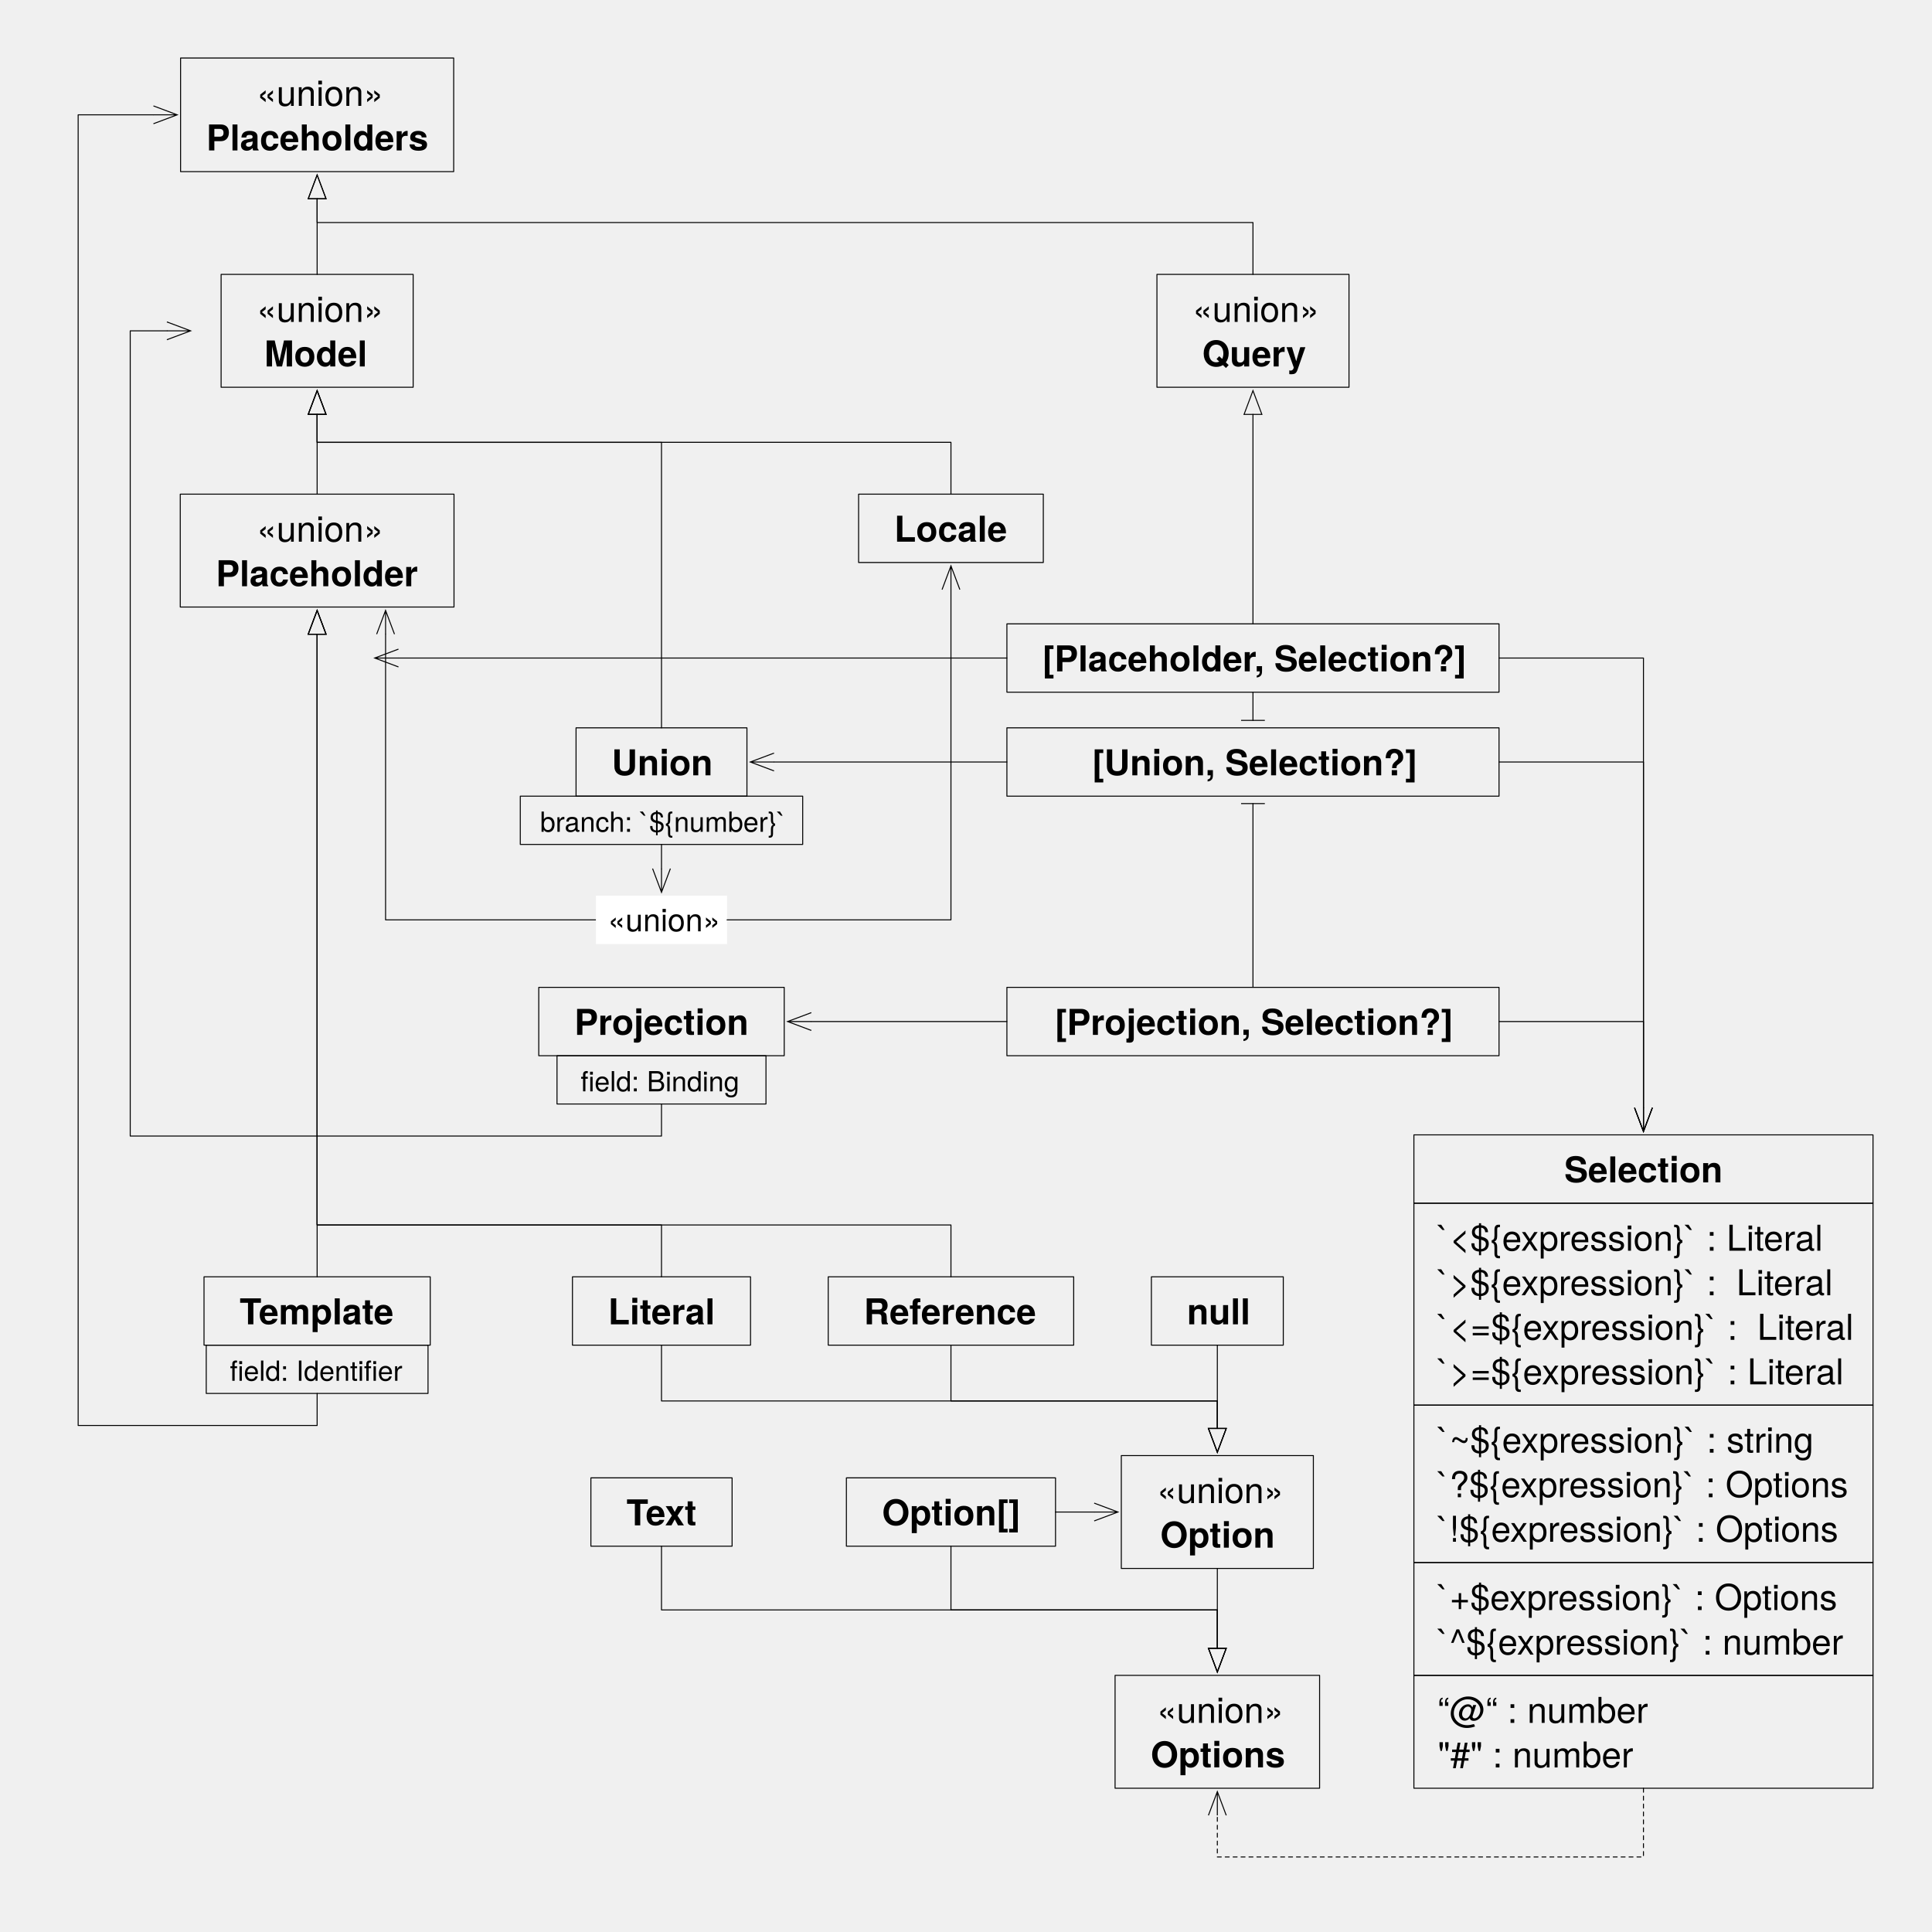
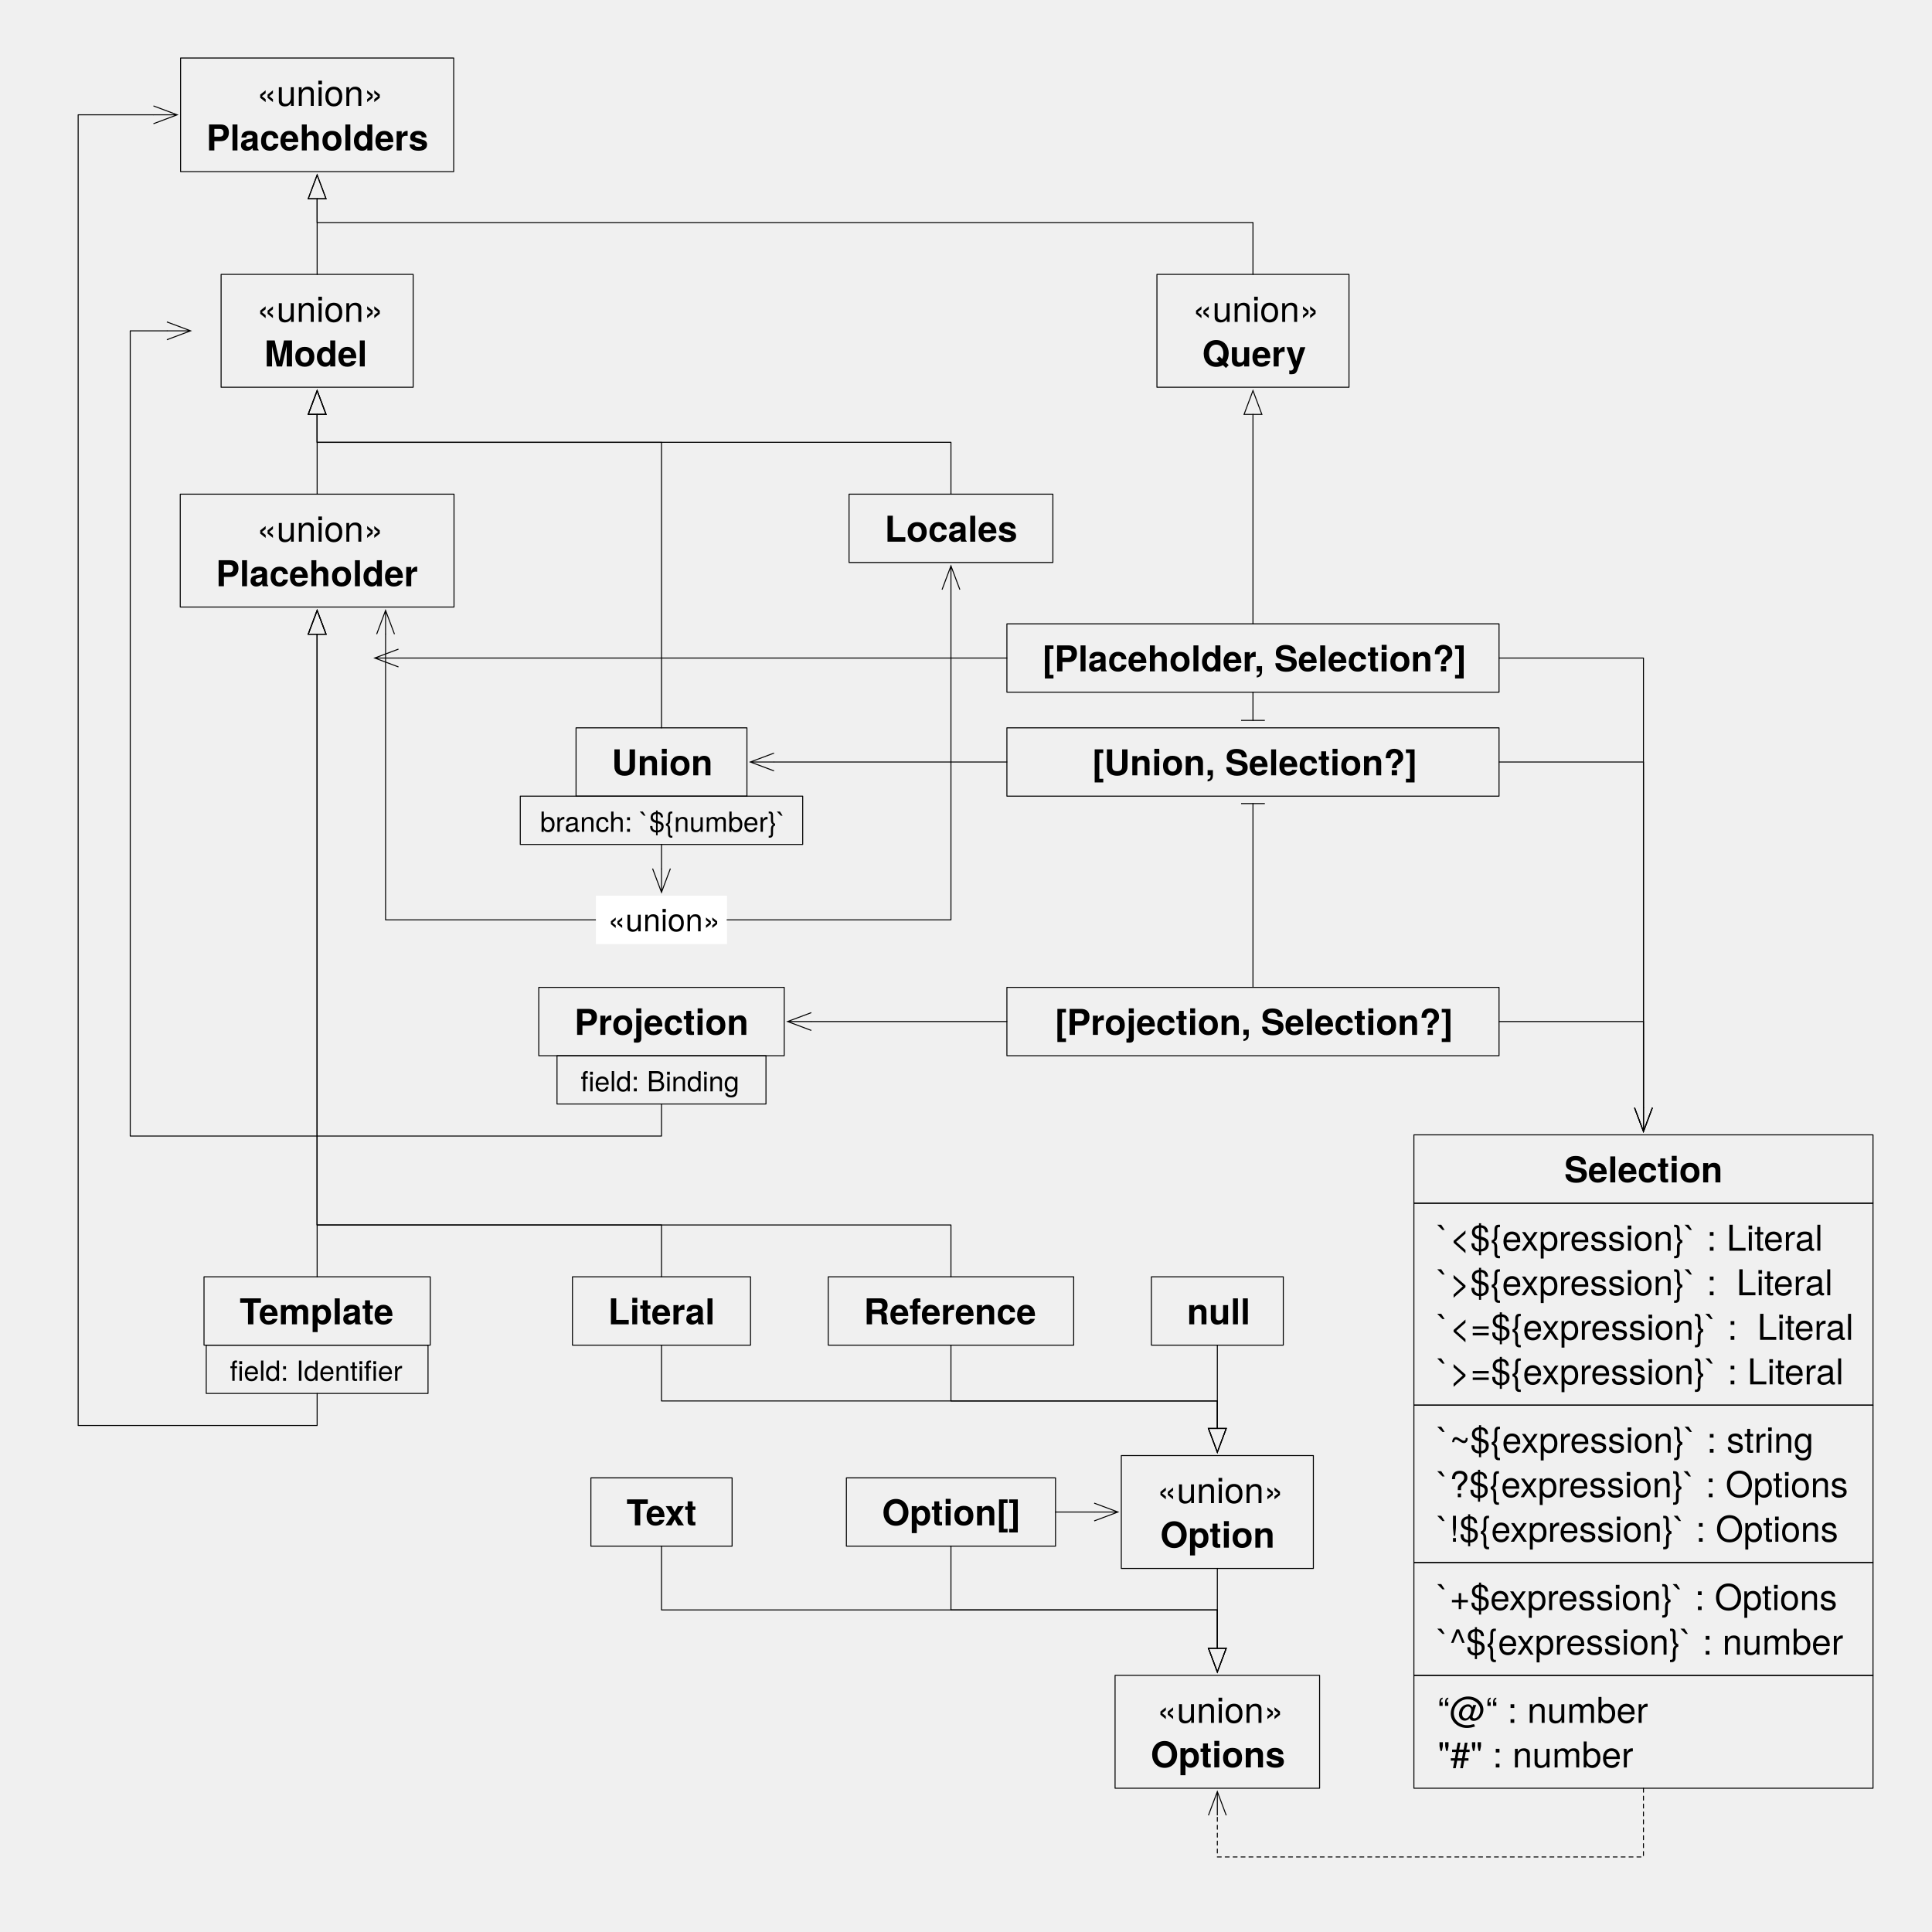
<svg xmlns="http://www.w3.org/2000/svg" version="1.1" viewBox="-602 82 488 488" width="488" height="488">
  <defs>
    <marker orient="auto" overflow="visible" markerUnits="strokeWidth" id="StickArrow_Marker" stroke-linejoin="miter" stroke-miterlimit="10" viewBox="-1 -10 26 20" markerWidth="26" markerHeight="20" color="black">
      <g>
        <path d="M 24 0 L 0 0 M 0 -9 L 24 0 L 0 9" fill="none" stroke="currentColor" stroke-width="1" />
      </g>
    </marker>
    <marker orient="auto" overflow="visible" markerUnits="strokeWidth" id="Arrow_Marker" stroke-linejoin="miter" stroke-miterlimit="10" viewBox="-1 -10 26 20" markerWidth="26" markerHeight="20" color="black">
      <g>
        <path d="M 24 0 L 0 -9 L 0 9 Z" fill="none" stroke="currentColor" stroke-width="1" />
      </g>
    </marker>
    <marker orient="auto" overflow="visible" markerUnits="strokeWidth" id="NegativeControls_Marker" stroke-linejoin="miter" stroke-miterlimit="10" viewBox="-1 -13 2 26" markerWidth="2" markerHeight="26" color="black">
      <g>
        <line x1="0" y1="-12" x2="0" y2="12" fill="none" stroke="currentColor" stroke-width="1" />
      </g>
    </marker>
  </defs>
-   <g id="template" stroke-opacity="1" stroke-dasharray="none" fill-opacity="1" fill="none" stroke="none">
+   <g id="template" stroke="none" stroke-opacity="1" stroke-dasharray="none" fill-opacity="1" fill="none">
    <g id="template_Layer_1">
      <g id="Graphic_1853">
        <rect x="-347.67" y="239.578" width="124.308" height="17.261" stroke="black" stroke-linecap="round" stroke-linejoin="round" stroke-width=".25" />
        <text transform="translate(-338.6699 242.5782)" fill="black">
          <tspan font-family="Helvetica Neue" font-weight="bold" font-size="9" fill="black" x="4618528e-19" y="9" xml:space="preserve">[Placeholder, Selection?]</tspan>
        </text>
      </g>
      <g id="Group_1768">
        <g id="Group_1770">
          <g id="Graphic_1771">
            <rect x="-456.497" y="265.839" width="43.164" height="17.261" stroke="black" stroke-linecap="round" stroke-linejoin="round" stroke-width=".25" />
            <text transform="translate(-447.4973 268.8392)" fill="black">
              <tspan font-family="Helvetica Neue" font-weight="bold" font-size="9" fill="black" x="33573144e-20" y="9" xml:space="preserve">Union</tspan>
            </text>
          </g>
        </g>
        <g id="Graphic_1769">
          <rect x="-470.582" y="283.1" width="71.334" height="12.196" stroke="black" stroke-linecap="round" stroke-linejoin="round" stroke-width=".25" />
          <text transform="translate(-465.5823 285.1003)" fill="black">
            <tspan font-family="Helvetica Neue" font-size="7" fill="black" x="0" y="7" xml:space="preserve">branch: `${number}`</tspan>
          </text>
        </g>
      </g>
      <g id="Group_1766">
        <g id="Graphic_1767">
-           <rect x="-385.128" y="206.819" width="46.656" height="17.261" stroke="black" stroke-linecap="round" stroke-linejoin="round" stroke-width=".25" />
-           <text transform="translate(-376.1276 209.8194)" fill="black">
-             <tspan font-family="Helvetica Neue" font-weight="bold" font-size="9" fill="black" x="0" y="9" xml:space="preserve">Locale</tspan>
+           <rect x="-387.544" y="206.819" width="51.489" height="17.261" stroke="black" stroke-linecap="round" stroke-linejoin="round" stroke-width=".25" />
+           <text transform="translate(-378.5441 209.8194)" fill="black">
+             <tspan font-family="Helvetica Neue" font-weight="bold" font-size="9" fill="black" x="6998846e-19" y="9" xml:space="preserve">Locales</tspan>
          </text>
        </g>
      </g>
      <g id="Group_1762">
        <g id="Graphic_1765">
          <rect x="-461.307" y="348.659" width="52.784" height="12.196" stroke="black" stroke-linecap="round" stroke-linejoin="round" stroke-width=".25" />
          <text transform="translate(-456.3073 350.6587)" fill="black">
            <tspan font-family="Helvetica Neue" font-size="7" fill="black" x=".973" y="7" xml:space="preserve">field: Binding </tspan>
          </text>
        </g>
        <g id="Group_1763">
          <g id="Graphic_1764">
            <rect x="-465.916" y="331.398" width="62.001" height="17.261" stroke="black" stroke-linecap="round" stroke-linejoin="round" stroke-width=".25" />
            <text transform="translate(-456.9158 334.3977)" fill="black">
              <tspan font-family="Helvetica Neue" font-weight="bold" font-size="9" fill="black" x="1030287e-19" y="9" xml:space="preserve">Projection</tspan>
            </text>
          </g>
        </g>
      </g>
      <g id="Line_1761">
        <path d="M -434.915 360.855 L -434.915 368.955 L -517.146 368.955 L -569.105 368.955 L -569.105 165.563 L -559.851 165.563" marker-end="url(#StickArrow_Marker)" stroke="black" stroke-linecap="round" stroke-linejoin="round" stroke-width=".25" />
      </g>
      <g id="Group_1757">
        <g id="Graphic_1758">
          <rect x="-556.389" y="96.653" width="68.985" height="28.696" stroke="black" stroke-linecap="round" stroke-linejoin="round" stroke-width=".25" />
          <text transform="translate(-549.8862 99.74423)" fill="black">
            <tspan font-family="Helvetica Neue" font-size="9" fill="black" x="12.735" y="9" xml:space="preserve">«union»</tspan>
            <tspan font-family="Helvetica Neue" font-weight="bold" font-size="9" fill="black" x="0" y="20.252" xml:space="preserve">Placeholders</tspan>
          </text>
        </g>
      </g>
      <g id="Line_1756">
        <path d="M -361.8 206.819 L -361.8 193.719 L -521.896 193.719 L -521.896 186.669" marker-end="url(#Arrow_Marker)" stroke="black" stroke-linecap="round" stroke-linejoin="round" stroke-width=".25" />
      </g>
      <g id="Graphic_1753">
        <rect x="-556.47" y="206.819" width="69.147" height="28.513" stroke="black" stroke-linecap="round" stroke-linejoin="round" stroke-width=".25" />
        <text transform="translate(-547.4697 209.8194)" fill="black">
          <tspan font-family="Helvetica Neue" font-size="9" fill="black" x="10.319" y="9" xml:space="preserve">«union»</tspan>
          <tspan font-family="Helvetica Neue" font-weight="bold" font-size="9" fill="black" x="42632564e-20" y="20.252" xml:space="preserve">Placeholder</tspan>
        </text>
      </g>
      <g id="Line_1752">
        <line x1="-521.896" y1="206.819" x2="-521.896" y2="186.669" marker-end="url(#Arrow_Marker)" stroke="black" stroke-linecap="round" stroke-linejoin="round" stroke-width=".25" />
      </g>
      <g id="Line_1751">
        <path d="M -285.516 151.306 L -285.516 138.206 L -521.896 138.206 L -521.896 132.199" marker-end="url(#Arrow_Marker)" stroke="black" stroke-linecap="round" stroke-linejoin="round" stroke-width=".25" />
      </g>
      <g id="Line_1744">
        <path d="M -451.475 314.35 L -504.609 314.35 L -504.609 242.183" marker-end="url(#StickArrow_Marker)" stroke="black" stroke-linecap="round" stroke-linejoin="round" stroke-width=".25" />
      </g>
      <g id="Line_1741">
        <path d="M -521.896 433.964 L -521.896 442.064 L -582.257 442.064 L -582.257 111.001 L -563.239 111.001" marker-end="url(#StickArrow_Marker)" stroke="black" stroke-linecap="round" stroke-linejoin="round" stroke-width=".25" />
      </g>
      <g id="Group_1737">
        <g id="Group_1739">
          <g id="Graphic_1740">
            <rect x="-550.467" y="404.507" width="57.141" height="17.261" stroke="black" stroke-linecap="round" stroke-linejoin="round" stroke-width=".25" />
            <text transform="translate(-541.4667 407.5072)" fill="black">
              <tspan font-family="Helvetica Neue" font-weight="bold" font-size="9" fill="black" x="0" y="9" xml:space="preserve">Template</tspan>
            </text>
          </g>
        </g>
        <g id="Graphic_1738">
          <rect x="-549.905" y="421.768" width="56.018" height="12.196" stroke="black" stroke-linecap="round" stroke-linejoin="round" stroke-width=".25" />
          <text transform="translate(-544.9052 423.7683)" fill="black">
            <tspan font-family="Helvetica Neue" font-size="7" fill="black" x=".973" y="7" xml:space="preserve">field: Identifier </tspan>
          </text>
        </g>
      </g>
      <g id="Line_1733">
        <line x1="-521.896" y1="404.507" x2="-521.896" y2="242.183" marker-end="url(#Arrow_Marker)" stroke="black" stroke-linecap="round" stroke-linejoin="round" stroke-width=".25" />
      </g>
      <g id="Line_1731">
        <path d="M -361.8 404.507 L -361.8 391.407 L -521.896 391.407 L -521.896 242.183" marker-end="url(#Arrow_Marker)" stroke="black" stroke-linecap="round" stroke-linejoin="round" stroke-width=".25" />
      </g>
      <g id="Group_1723">
        <g id="Graphic_1724">
          <rect x="-457.406" y="404.507" width="44.982" height="17.261" stroke="black" stroke-linecap="round" stroke-linejoin="round" stroke-width=".25" />
          <text transform="translate(-448.4063 407.5072)" fill="black">
            <tspan font-family="Helvetica Neue" font-weight="bold" font-size="9" fill="black" x="0" y="9" xml:space="preserve">Literal</tspan>
          </text>
        </g>
      </g>
      <g id="Line_1722">
        <path d="M -434.915 404.507 L -434.915 391.407 L -521.896 391.407 L -521.896 242.183" marker-end="url(#Arrow_Marker)" stroke="black" stroke-linecap="round" stroke-linejoin="round" stroke-width=".25" />
      </g>
      <g id="Group_1805">
        <g id="Graphic_1806">
          <rect x="-311.175" y="404.507" width="33.318" height="17.261" stroke="black" stroke-linecap="round" stroke-linejoin="round" stroke-width=".25" />
          <text transform="translate(-302.1749 407.5072)" fill="black">
            <tspan font-family="Helvetica Neue" font-weight="bold" font-size="9" fill="black" x="0" y="9" xml:space="preserve">null</tspan>
          </text>
        </g>
      </g>
      <g id="Group_1803">
        <g id="Graphic_1804">
          <rect x="-318.771" y="449.661" width="48.51" height="28.513" stroke="black" stroke-linecap="round" stroke-linejoin="round" stroke-width=".25" />
          <text transform="translate(-309.7709 452.6612)" fill="black">
            <tspan font-family="Helvetica Neue" font-size="9" fill="black" x="0" y="9" xml:space="preserve">«union»</tspan>
            <tspan font-family="Helvetica Neue" font-weight="bold" font-size="9" fill="black" x=".842" y="20.252" xml:space="preserve">Option</tspan>
          </text>
        </g>
      </g>
      <g id="Group_1801">
        <g id="Graphic_1802">
          <rect x="-320.346" y="505.174" width="51.66" height="28.513" stroke="black" stroke-linecap="round" stroke-linejoin="round" stroke-width=".25" />
          <text transform="translate(-311.3459 508.1743)" fill="black">
            <tspan font-family="Helvetica Neue" font-size="9" fill="black" x="1.575" y="9" xml:space="preserve">«union»</tspan>
            <tspan font-family="Helvetica Neue" font-weight="bold" font-size="9" fill="black" x="0" y="20.252" xml:space="preserve">Options</tspan>
          </text>
        </g>
      </g>
      <g id="Line_1798">
        <path d="M -434.915 472.548 L -434.915 488.648 L -294.516 488.648 L -294.516 498.324" marker-end="url(#Arrow_Marker)" stroke="black" stroke-linecap="round" stroke-linejoin="round" stroke-width=".25" />
      </g>
      <g id="Line_1797">
        <path d="M -361.8 421.768 L -361.8 435.868 L -294.516 435.868 L -294.516 442.811" marker-end="url(#Arrow_Marker)" stroke="black" stroke-linecap="round" stroke-linejoin="round" stroke-width=".25" />
      </g>
      <g id="Line_1796">
        <line x1="-294.516" y1="478.174" x2="-294.516" y2="498.324" marker-end="url(#Arrow_Marker)" stroke="black" stroke-linecap="round" stroke-linejoin="round" stroke-width=".25" />
      </g>
      <g id="Group_1794">
        <g id="Graphic_1795">
          <rect x="-388.21" y="455.287" width="52.821" height="17.261" stroke="black" stroke-linecap="round" stroke-linejoin="round" stroke-width=".25" />
          <text transform="translate(-379.2101 458.2872)" fill="black">
            <tspan font-family="Helvetica Neue" font-weight="bold" font-size="9" fill="black" x="0" y="9" xml:space="preserve">Option[]</tspan>
          </text>
        </g>
      </g>
      <g id="Line_1793">
        <path d="M -361.8 472.548 L -361.8 488.648 L -294.516 488.648 L -294.516 498.324" marker-end="url(#Arrow_Marker)" stroke="black" stroke-linecap="round" stroke-linejoin="round" stroke-width=".25" />
      </g>
      <g id="Line_1792">
        <line x1="-335.389" y1="463.918" x2="-325.621" y2="463.918" marker-end="url(#StickArrow_Marker)" stroke="black" stroke-linecap="round" stroke-linejoin="round" stroke-width=".25" />
      </g>
      <g id="Group_1790">
        <g id="Graphic_1791">
          <rect x="-452.749" y="455.287" width="35.667" height="17.261" stroke="black" stroke-linecap="round" stroke-linejoin="round" stroke-width=".25" />
          <text transform="translate(-443.7488 458.2872)" fill="black">
            <tspan font-family="Helvetica Neue" font-weight="bold" font-size="9" fill="black" x="6412648e-19" y="9" xml:space="preserve">Text</tspan>
          </text>
        </g>
      </g>
      <g id="Line_1787">
        <path d="M -434.915 421.768 L -434.915 435.868 L -294.516 435.868 L -294.516 442.811" marker-end="url(#Arrow_Marker)" stroke="black" stroke-linecap="round" stroke-linejoin="round" stroke-width=".25" />
      </g>
      <g id="Line_1786">
        <line x1="-294.516" y1="421.768" x2="-294.516" y2="442.811" marker-end="url(#Arrow_Marker)" stroke="black" stroke-linecap="round" stroke-linejoin="round" stroke-width=".25" />
      </g>
      <g id="Group_1780">
        <g id="Graphic_1785">
          <rect x="-244.867" y="505.183" width="115.968" height="28.504" stroke="black" stroke-linecap="round" stroke-linejoin="round" stroke-width=".25" />
          <text transform="translate(-238.8665 508.1834)" fill="black">
            <tspan font-family="Helvetica Neue" font-size="9" fill="black" x="0" y="9" xml:space="preserve">“@“ : number</tspan>
            <tspan font-family="Helvetica Neue" font-size="9" fill="black" x="0" y="20.252" xml:space="preserve">"#" : number</tspan>
          </text>
        </g>
        <g id="Graphic_1784">
          <rect x="-244.867" y="476.679" width="115.968" height="28.504" stroke="black" stroke-linecap="round" stroke-linejoin="round" stroke-width=".25" />
          <text transform="translate(-238.8665 479.6793)" fill="black">
            <tspan font-family="Helvetica Neue" font-size="9" fill="black" x="0" y="9" xml:space="preserve">`+$expression}` : Options</tspan>
            <tspan font-family="Helvetica Neue" font-size="9" fill="black" x="0" y="20.252" xml:space="preserve">`^${expression}` : number</tspan>
          </text>
        </g>
        <g id="Graphic_1783">
          <rect x="-244.867" y="436.923" width="115.968" height="39.756" stroke="black" stroke-linecap="round" stroke-linejoin="round" stroke-width=".25" />
          <text transform="translate(-238.8665 439.9234)" fill="black">
            <tspan font-family="Helvetica Neue" font-size="9" fill="black" x="0" y="9" xml:space="preserve">`~${expression}` : string</tspan>
            <tspan font-family="Helvetica Neue" font-size="9" fill="black" x="0" y="20.252" xml:space="preserve">`?${expression}` : Options</tspan>
            <tspan font-family="Helvetica Neue" font-size="9" fill="black" x="0" y="31.504" xml:space="preserve">`!${expression}` : Options</tspan>
          </text>
        </g>
        <g id="Graphic_1782">
          <rect x="-244.867" y="385.915" width="115.968" height="51.008" stroke="black" stroke-linecap="round" stroke-linejoin="round" stroke-width=".25" />
          <text transform="translate(-238.8665 388.9154)" fill="black">
            <tspan font-family="Helvetica Neue" font-size="9" fill="black" x="0" y="9" xml:space="preserve">`&lt;${expression}` : Literal</tspan>
            <tspan font-family="Helvetica Neue" font-size="9" fill="black" x="0" y="20.252" xml:space="preserve">`&gt;${expression}` :  Literal</tspan>
            <tspan font-family="Helvetica Neue" font-size="9" fill="black" x="0" y="31.504" xml:space="preserve">`&lt;=${expression}` :  Literal</tspan>
            <tspan font-family="Helvetica Neue" font-size="9" fill="black" x="0" y="42.756" xml:space="preserve">`&gt;=${expression}` : Literal</tspan>
          </text>
        </g>
        <g id="Graphic_1781">
          <rect x="-244.867" y="368.654" width="115.968" height="17.261" stroke="black" stroke-linecap="round" stroke-linejoin="round" stroke-width=".25" />
          <text transform="translate(-206.876 371.6543)" fill="black">
            <tspan font-family="Helvetica Neue" font-weight="bold" font-size="9" fill="black" x="4973799e-19" y="9" xml:space="preserve">Selection</tspan>
          </text>
        </g>
      </g>
      <g id="Line_1809">
        <path d="M -186.883 533.687 L -186.883 551.048 L -294.516 551.048 L -294.516 540.537" marker-end="url(#StickArrow_Marker)" stroke="black" stroke-linecap="round" stroke-linejoin="round" stroke-dasharray="1.0,1.0" stroke-width=".25" />
      </g>
      <g id="Graphic_1819">
        <rect x="-309.771" y="151.306" width="48.51" height="28.513" stroke="black" stroke-linecap="round" stroke-linejoin="round" stroke-width=".25" />
        <text transform="translate(-300.7709 154.3064)" fill="black">
          <tspan font-family="Helvetica Neue" font-size="9" fill="black" x="0" y="9" xml:space="preserve">«union»</tspan>
          <tspan font-family="Helvetica Neue" font-weight="bold" font-size="9" fill="black" x="2.417" y="20.252" xml:space="preserve">Query</tspan>
        </text>
      </g>
      <g id="Graphic_1851">
        <rect x="-347.67" y="331.398" width="124.308" height="17.261" stroke="black" stroke-linecap="round" stroke-linejoin="round" stroke-width=".25" />
        <text transform="translate(-338.6699 334.3977)" fill="black">
          <tspan font-family="Helvetica Neue" font-weight="bold" font-size="9" fill="black" x="3.159" y="9" xml:space="preserve">[Projection, Selection?]</tspan>
        </text>
      </g>
      <g id="Graphic_1855">
        <rect x="-347.67" y="265.839" width="124.308" height="17.261" stroke="black" stroke-linecap="round" stroke-linejoin="round" stroke-width=".25" />
        <text transform="translate(-338.6699 268.8392)" fill="black">
          <tspan font-family="Helvetica Neue" font-weight="bold" font-size="9" fill="black" x="12.578" y="9" xml:space="preserve">[Union, Selection?]</tspan>
        </text>
      </g>
      <g id="Line_1856">
        <line x1="-347.67" y1="340.028" x2="-397.065" y2="340.028" marker-end="url(#StickArrow_Marker)" stroke="black" stroke-linecap="round" stroke-linejoin="round" stroke-width=".25" />
      </g>
      <g id="Line_1857">
        <line x1="-285.516" y1="239.578" x2="-285.516" y2="186.669" marker-end="url(#Arrow_Marker)" stroke="black" stroke-linecap="round" stroke-linejoin="round" stroke-width=".25" />
      </g>
      <g id="Line_1858">
        <path d="M -285.516 256.839 L -285.516 261.339 L -285.516 263.964" marker-end="url(#NegativeControls_Marker)" stroke="black" stroke-linecap="round" stroke-linejoin="round" stroke-width=".25" />
      </g>
      <g id="Line_1859">
        <line x1="-285.516" y1="331.273" x2="-285.516" y2="284.975" marker-end="url(#NegativeControls_Marker)" stroke="black" stroke-linecap="round" stroke-linejoin="round" stroke-width=".25" />
      </g>
      <g id="Line_1862">
        <path d="M -223.362 274.47 L -186.883 274.47 L -186.883 361.804" marker-end="url(#StickArrow_Marker)" stroke="black" stroke-linecap="round" stroke-linejoin="round" stroke-width=".25" />
      </g>
      <g id="Line_1863">
        <path d="M -223.362 248.209 L -186.883 248.209 L -186.883 361.804" marker-end="url(#StickArrow_Marker)" stroke="black" stroke-linecap="round" stroke-linejoin="round" stroke-width=".25" />
      </g>
      <g id="Line_1864">
        <path d="M -223.362 340.028 L -186.883 340.028 L -186.883 361.804" marker-end="url(#StickArrow_Marker)" stroke="black" stroke-linecap="round" stroke-linejoin="round" stroke-width=".25" />
      </g>
      <g id="Group_1865">
        <g id="Graphic_1866">
          <rect x="-392.8" y="404.507" width="62.001" height="17.261" stroke="black" stroke-linecap="round" stroke-linejoin="round" stroke-width=".25" />
          <text transform="translate(-383.8001 407.5072)" fill="black">
            <tspan font-family="Helvetica Neue" font-weight="bold" font-size="9" fill="black" x="10658141e-20" y="9" xml:space="preserve">Reference</tspan>
          </text>
        </g>
      </g>
      <g id="Group_1867">
        <g id="Graphic_1868">
          <rect x="-546.151" y="151.306" width="48.51" height="28.513" stroke="black" stroke-linecap="round" stroke-linejoin="round" stroke-width=".25" />
          <text transform="translate(-537.1512 154.3064)" fill="black">
            <tspan font-family="Helvetica Neue" font-size="9" fill="black" x="0" y="9" xml:space="preserve">«union»</tspan>
            <tspan font-family="Helvetica Neue" font-weight="bold" font-size="9" fill="black" x="1.931" y="20.252" xml:space="preserve">Model</tspan>
          </text>
        </g>
      </g>
      <g id="Line_1869">
        <line x1="-521.896" y1="151.306" x2="-521.896" y2="132.199" marker-end="url(#Arrow_Marker)" stroke="black" stroke-linecap="round" stroke-linejoin="round" stroke-width=".25" />
      </g>
      <g id="Graphic_1870">
        <rect x="-451.475" y="308.238" width="33.12" height="12.224" fill="white" />
        <text transform="translate(-448.4753 309.2381)" fill="black">
          <tspan font-family="Helvetica Neue" font-size="8" fill="black" x="0" y="8" xml:space="preserve">«union»</tspan>
        </text>
      </g>
      <g id="Line_1871">
        <line x1="-434.915" y1="295.296" x2="-434.915" y2="301.388" marker-end="url(#StickArrow_Marker)" stroke="black" stroke-linecap="round" stroke-linejoin="round" stroke-width=".25" />
      </g>
      <g id="Line_1860">
        <path d="M -347.67 248.209 L -357.05 248.209 L -430.165 248.209 L -501.353 248.209" marker-end="url(#StickArrow_Marker)" stroke="black" stroke-linecap="round" stroke-linejoin="round" stroke-width=".25" />
      </g>
      <g id="Line_1861">
        <path d="M -347.67 274.47 L -357.05 274.47 L -406.483 274.47" marker-end="url(#StickArrow_Marker)" stroke="black" stroke-linecap="round" stroke-linejoin="round" stroke-width=".25" />
      </g>
      <g id="Line_1754">
        <path d="M -434.915 265.839 L -434.915 193.739 L -521.896 193.739 L -521.896 186.669" marker-end="url(#Arrow_Marker)" stroke="black" stroke-linecap="round" stroke-linejoin="round" stroke-width=".25" />
      </g>
      <g id="Line_1872">
        <path d="M -418.355 314.35 L -361.8 314.35 L -361.8 230.93" marker-end="url(#StickArrow_Marker)" stroke="black" stroke-linecap="round" stroke-linejoin="round" stroke-width=".25" />
      </g>
    </g>
  </g>
</svg>
